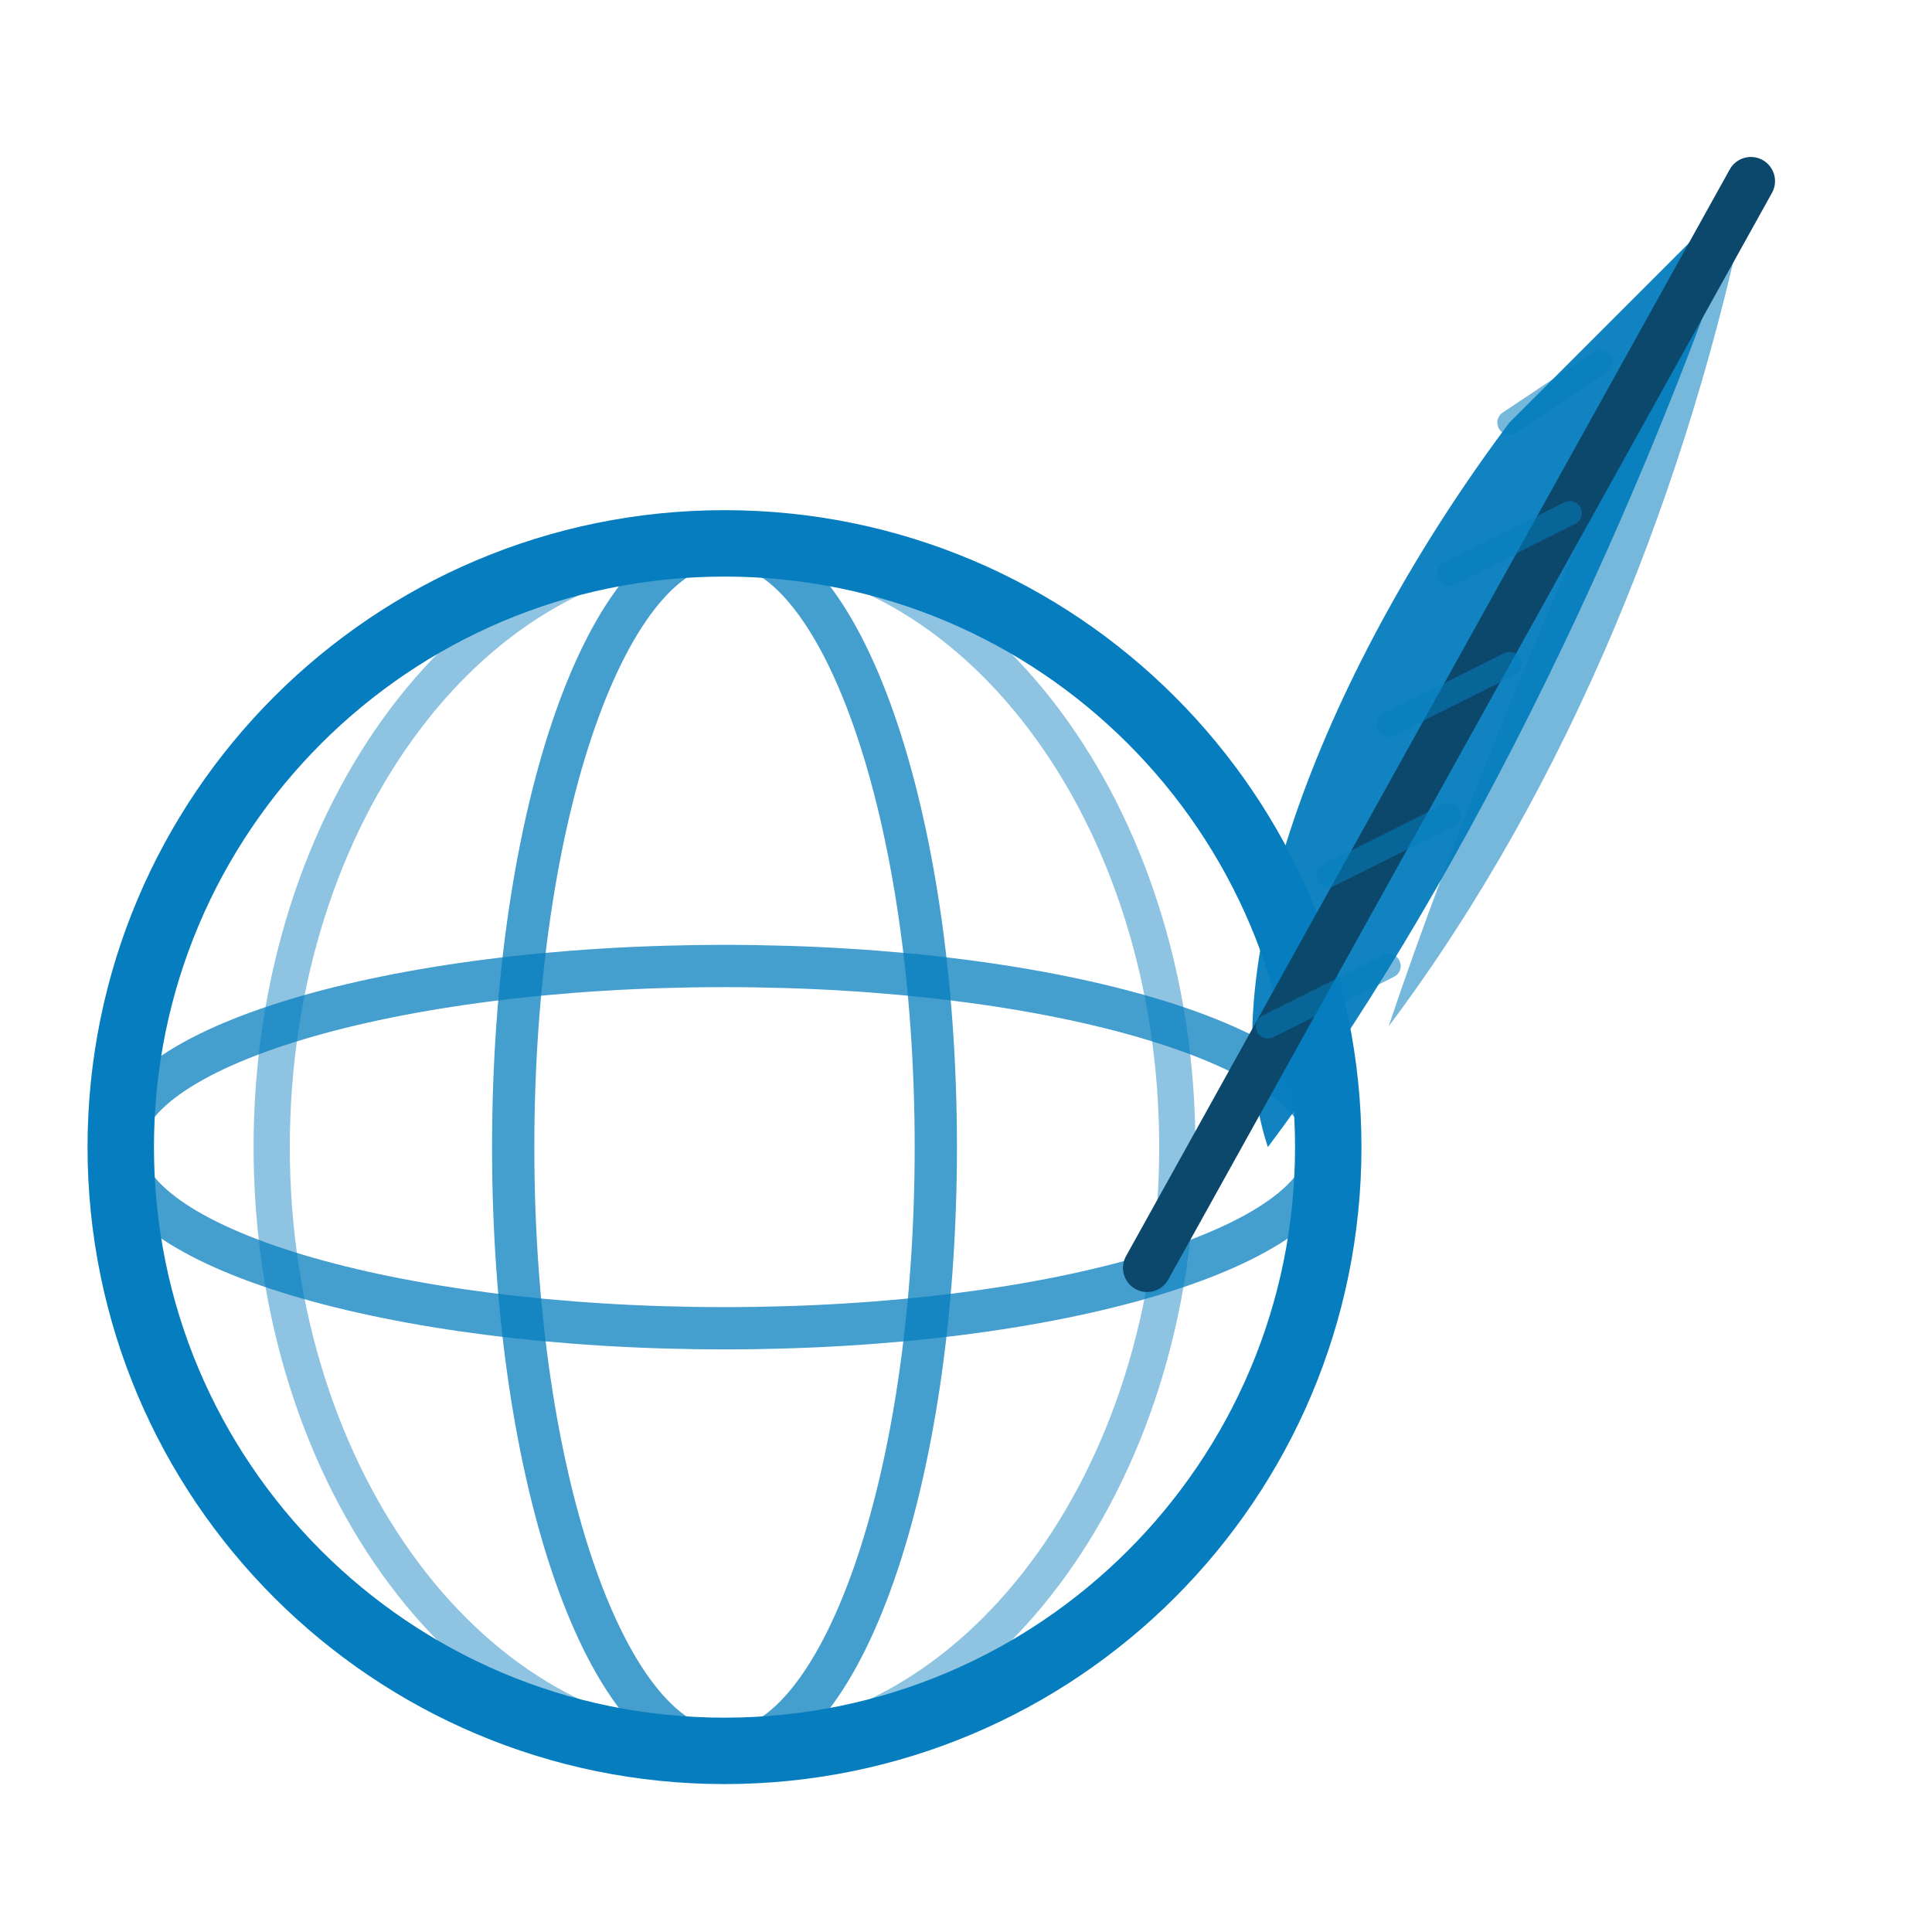
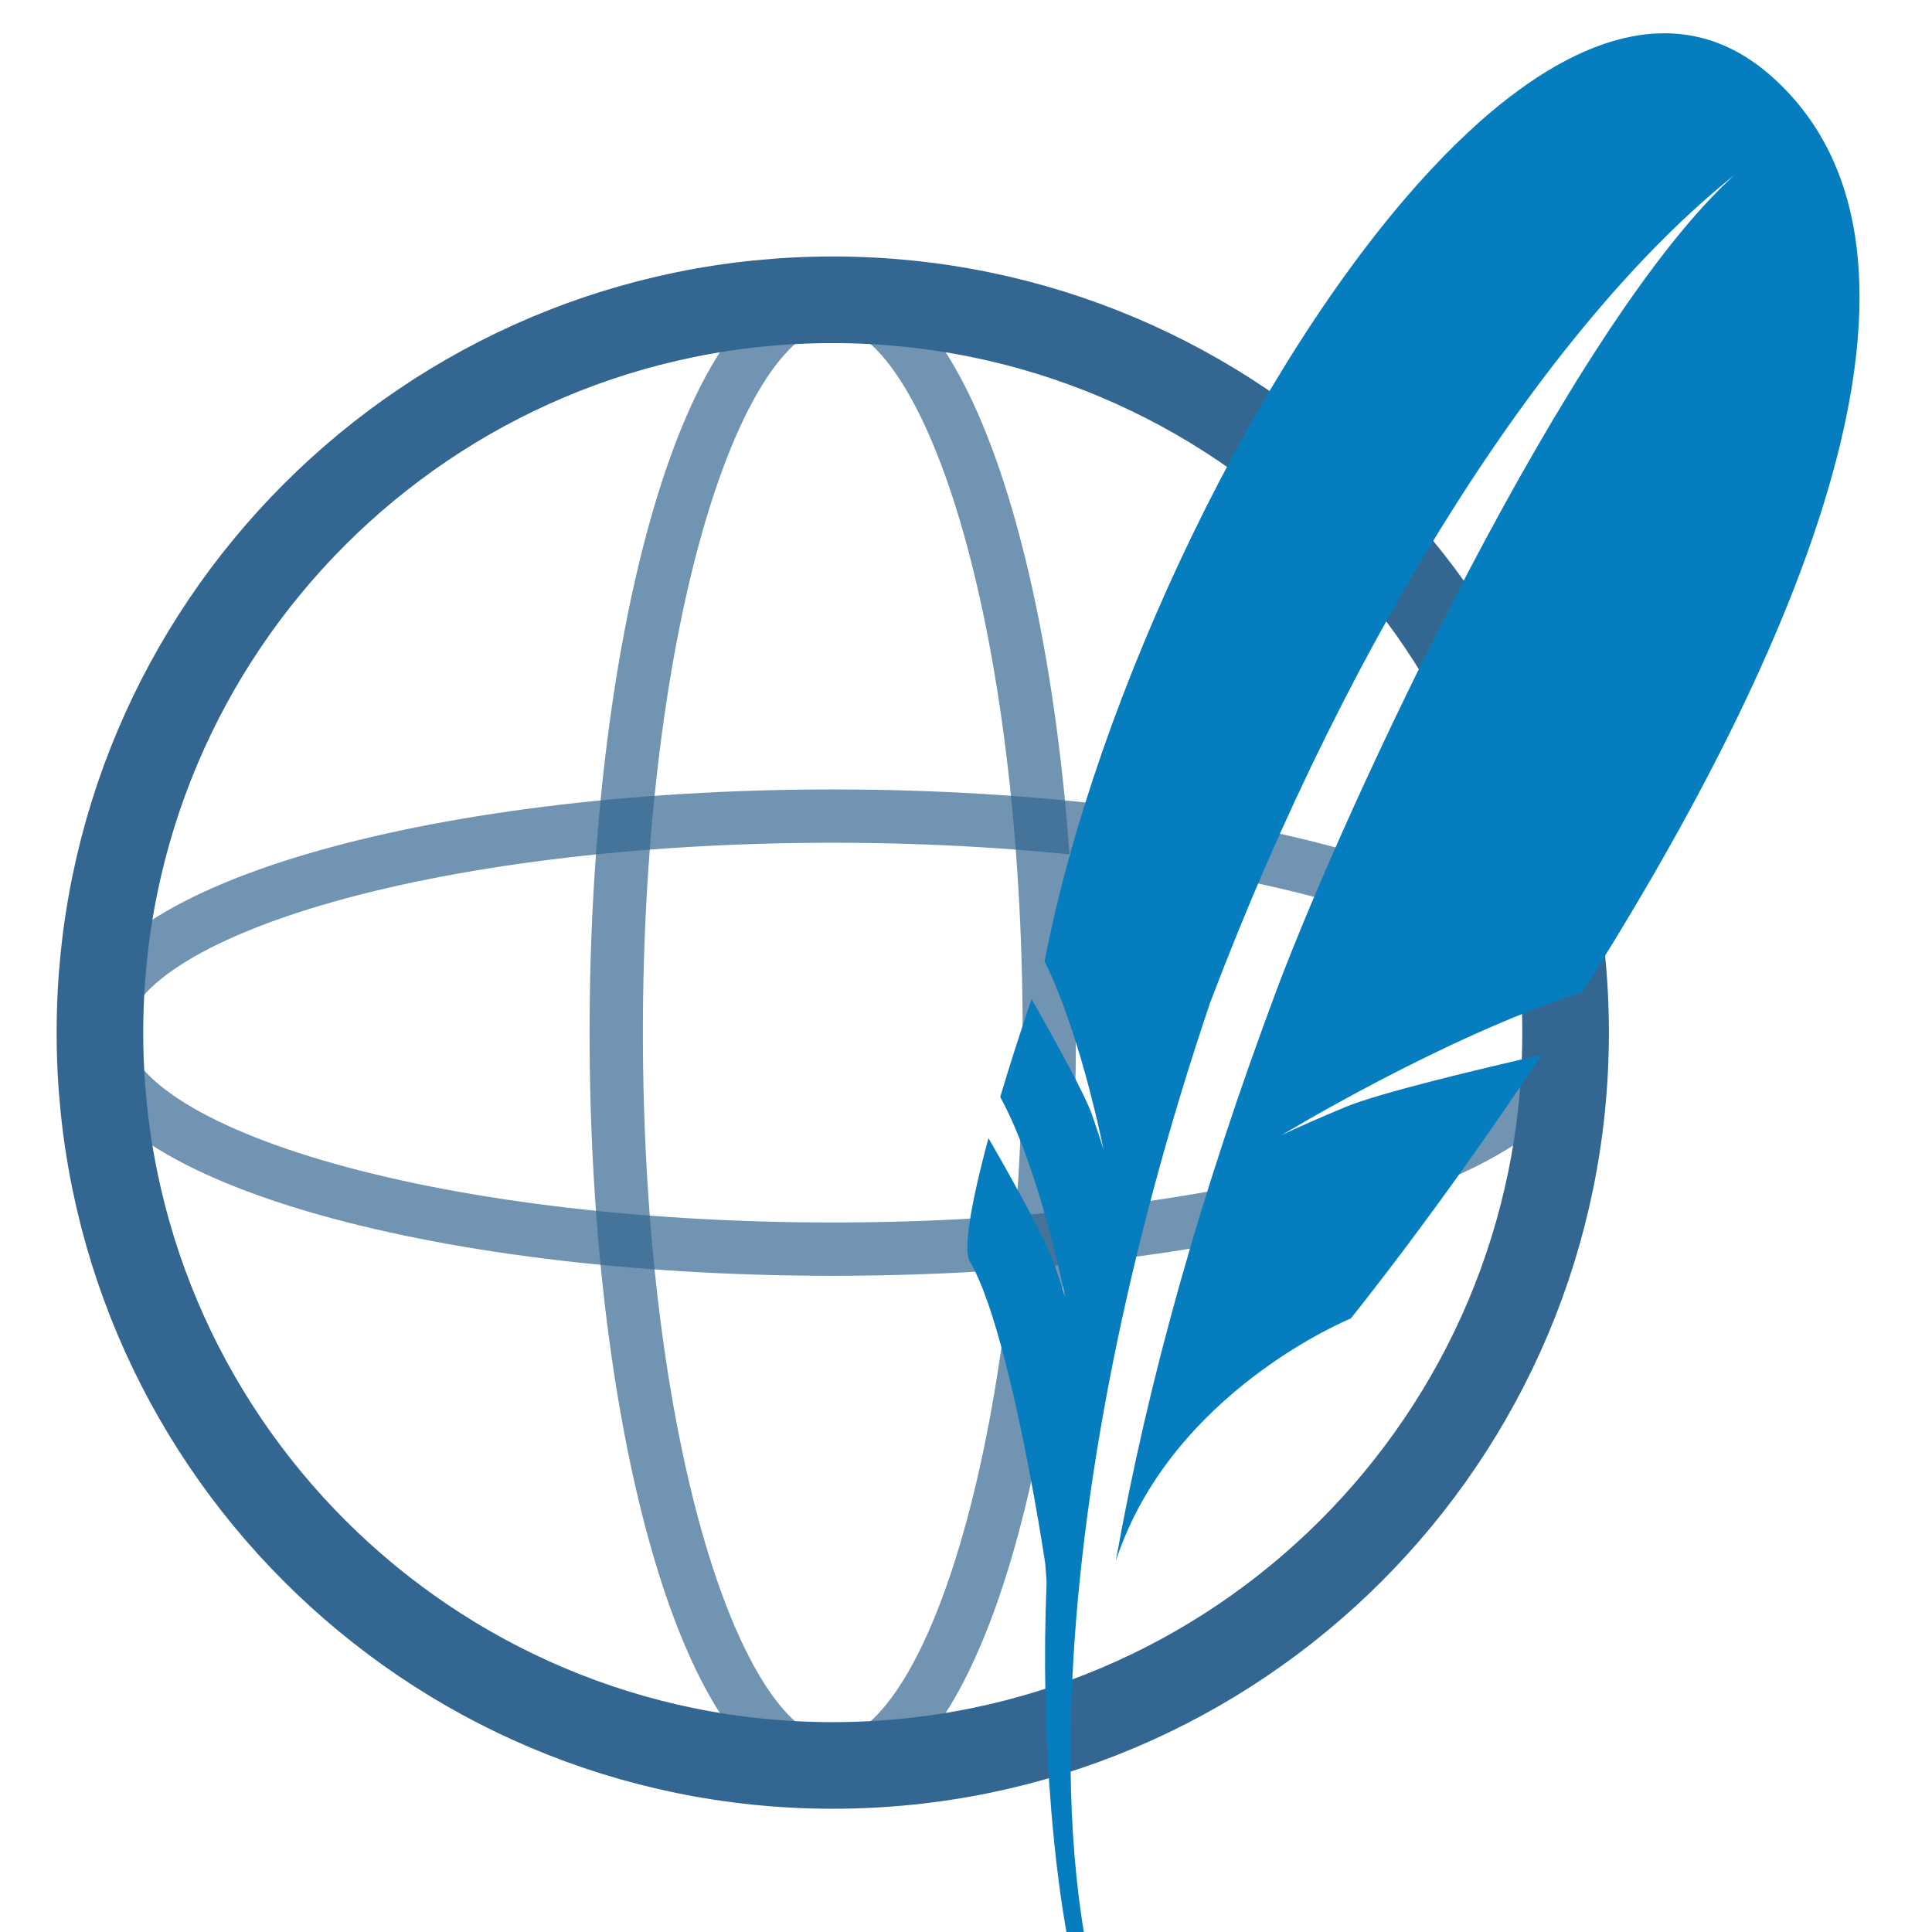
- <svg xmlns="http://www.w3.org/2000/svg" viewBox="0 0 64 64" fill="none" role="img" aria-label="SQLiteGIS logo">
-   <g stroke="#057DBE" fill="none" stroke-linecap="round">
-     <circle cx="24" cy="38" r="20" stroke-width="2.2" />
-     <ellipse cx="24" cy="38" rx="20" ry="6" stroke-width="1.4" opacity="0.75" />
-     <ellipse cx="24" cy="38" rx="7" ry="20" stroke-width="1.4" opacity="0.75" />
-     <ellipse cx="24" cy="38" rx="15" ry="20" stroke-width="1.2" opacity="0.45" />
+ <svg xmlns="http://www.w3.org/2000/svg" viewBox="3 3 58 58" fill="none" role="img" aria-label="SQLiteGIS logo">
+   <g stroke="#336791" fill="none" stroke-linecap="round">
+     <circle cx="28" cy="34" r="22" stroke-width="2.6" />
+     <ellipse cx="28" cy="34" rx="22" ry="6.5" stroke-width="1.6" opacity="0.7" />
+     <ellipse cx="28" cy="34" rx="6.5" ry="22" stroke-width="1.6" opacity="0.7" />
  </g>
-   <path d="M 58 6 C 54 18, 48 30, 42 38 C 40 32, 44 22, 50 14 Z" fill="#057DBE" opacity="0.95" />
-   <path d="M 58 6 C 56 16, 52 26, 46 34 C 48 28, 52 18, 56 10 Z" fill="#057DBE" opacity="0.55" />
-   <path d="M 58 6 L 38 42" stroke="#0B486B" stroke-width="1.6" stroke-linecap="round" fill="none" />
-   <g stroke="#057DBE" stroke-width="0.8" stroke-linecap="round" opacity="0.55">
-     <path d="M 50 14 L 53 12" />
-     <path d="M 48 19 L 52 17" />
-     <path d="M 46 24 L 50 22" />
-     <path d="M 44 29 L 48 27" />
-     <path d="M 42 34 L 46 32" />
+   <g transform="translate(2 4) scale(2.5)" fill="#057DBE">
+     <path d="M21.678.521c-1.032-.92-2.28-.55-3.513.544a8.71 8.71 0 0 0-.547.535c-2.109 2.237-4.066 6.38-4.674 9.544.237.48.422 1.093.544 1.561a13.044 13.044 0 0 1 .164.703s-.019-.071-.096-.296l-.05-.146a1.689 1.689 0 0 0-.033-.08c-.138-.32-.518-.995-.686-1.289-.143.423-.27.818-.376 1.176.484.884.778 2.4.778 2.4s-.025-.099-.147-.442c-.107-.303-.644-1.244-.772-1.464-.217.804-.304 1.346-.226 1.478.152.256.296.698.422 1.186.286 1.1.485 2.44.485 2.44l.017.224a22.41 22.41 0 0 0 .056 2.748c.095 1.146.273 2.13.5 2.657l.155-.084c-.334-1.038-.47-2.399-.41-3.967.09-2.398.642-5.29 1.661-8.304 1.723-4.55 4.113-8.201 6.3-9.945-1.993 1.8-4.692 7.63-5.5 9.788-.904 2.416-1.545 4.684-1.931 6.857.666-2.037 2.821-2.912 2.821-2.912s1.057-1.304 2.292-3.166c-.74.169-1.955.458-2.362.629-.6.251-.762.337-.762.337s1.945-1.184 3.613-1.72C21.695 7.9 24.195 2.767 21.678.521" />
  </g>
</svg>
